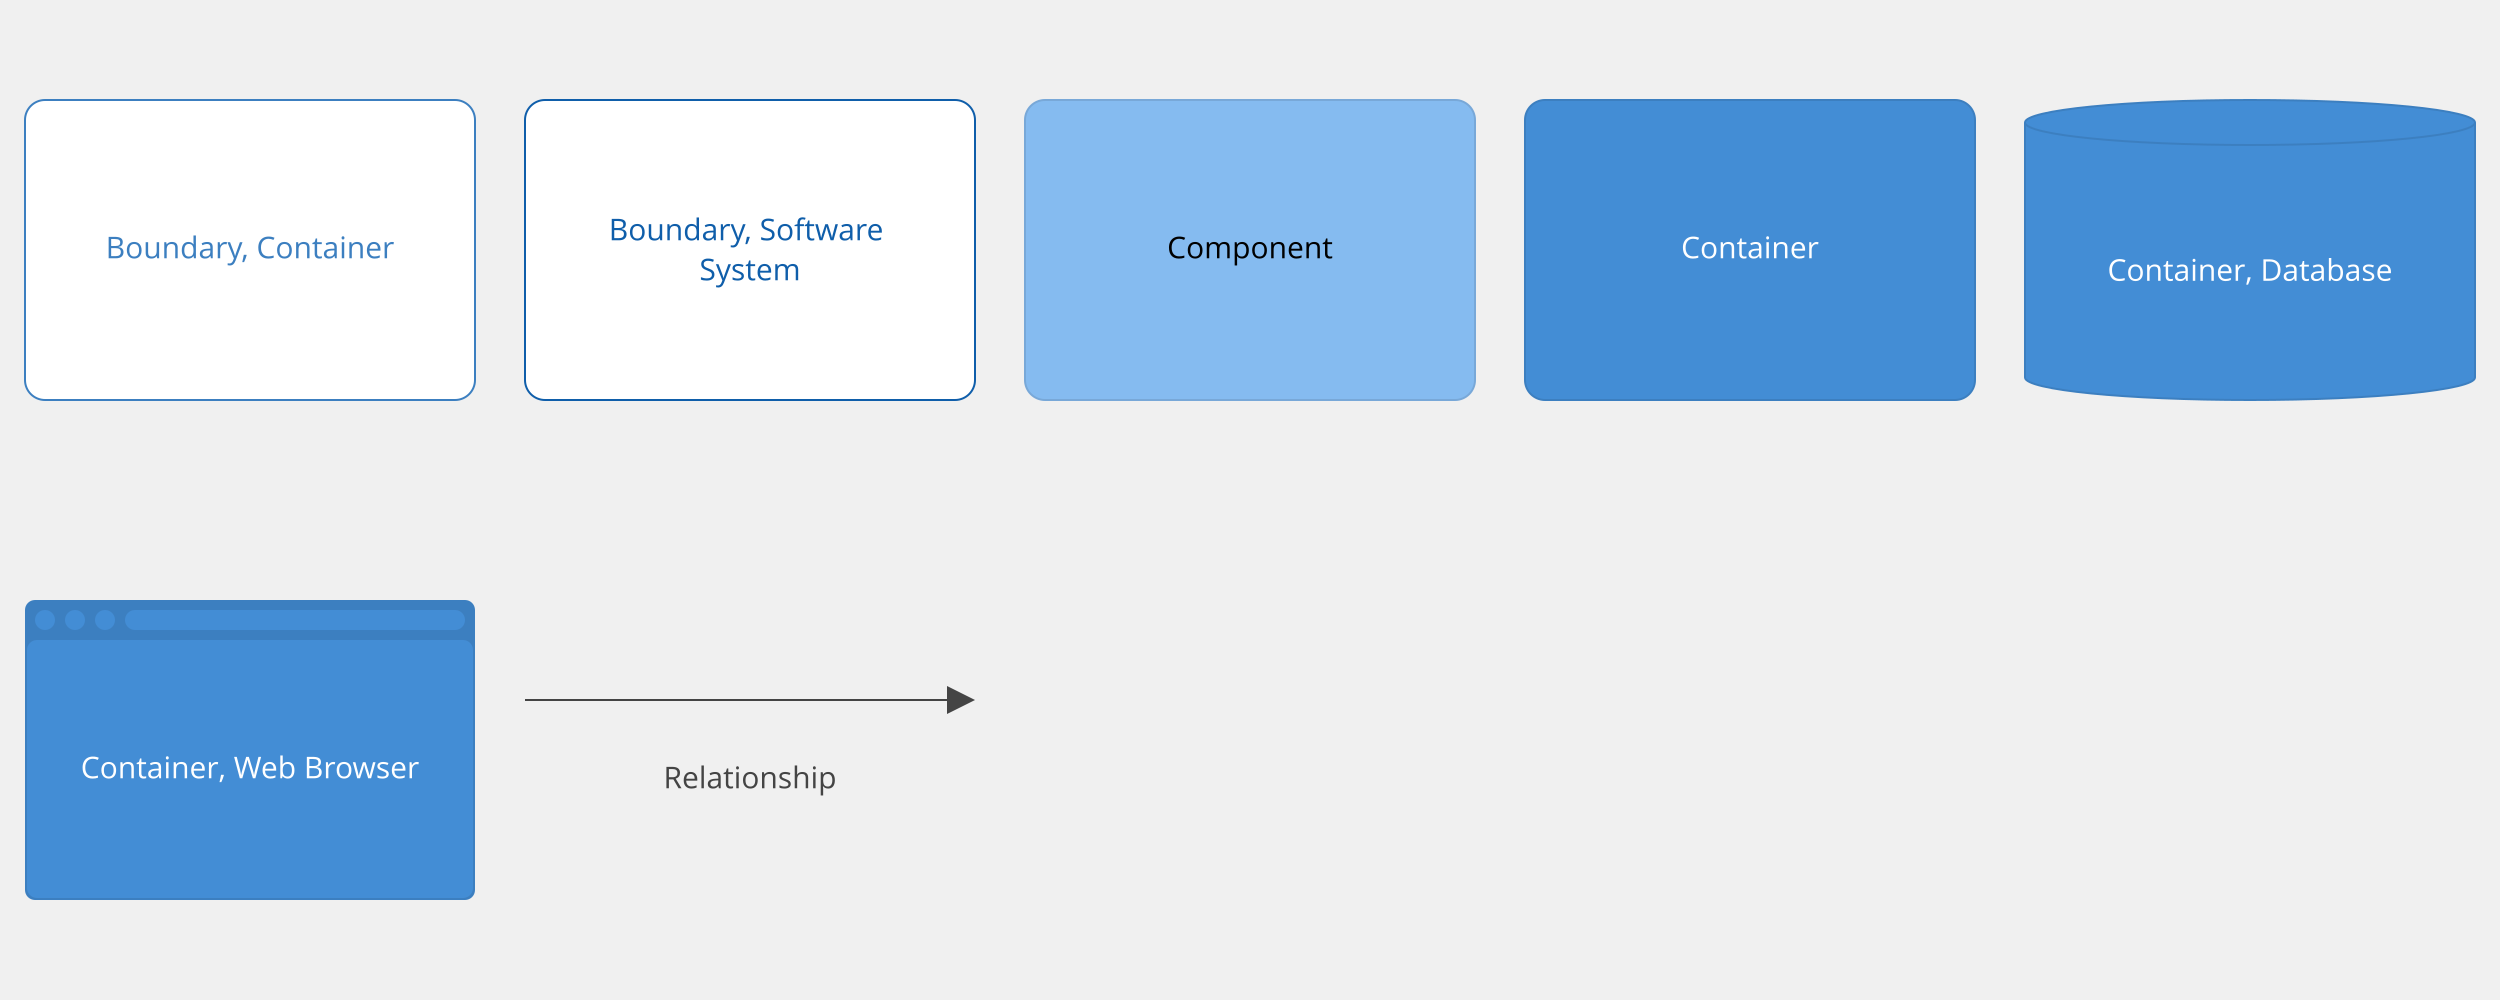
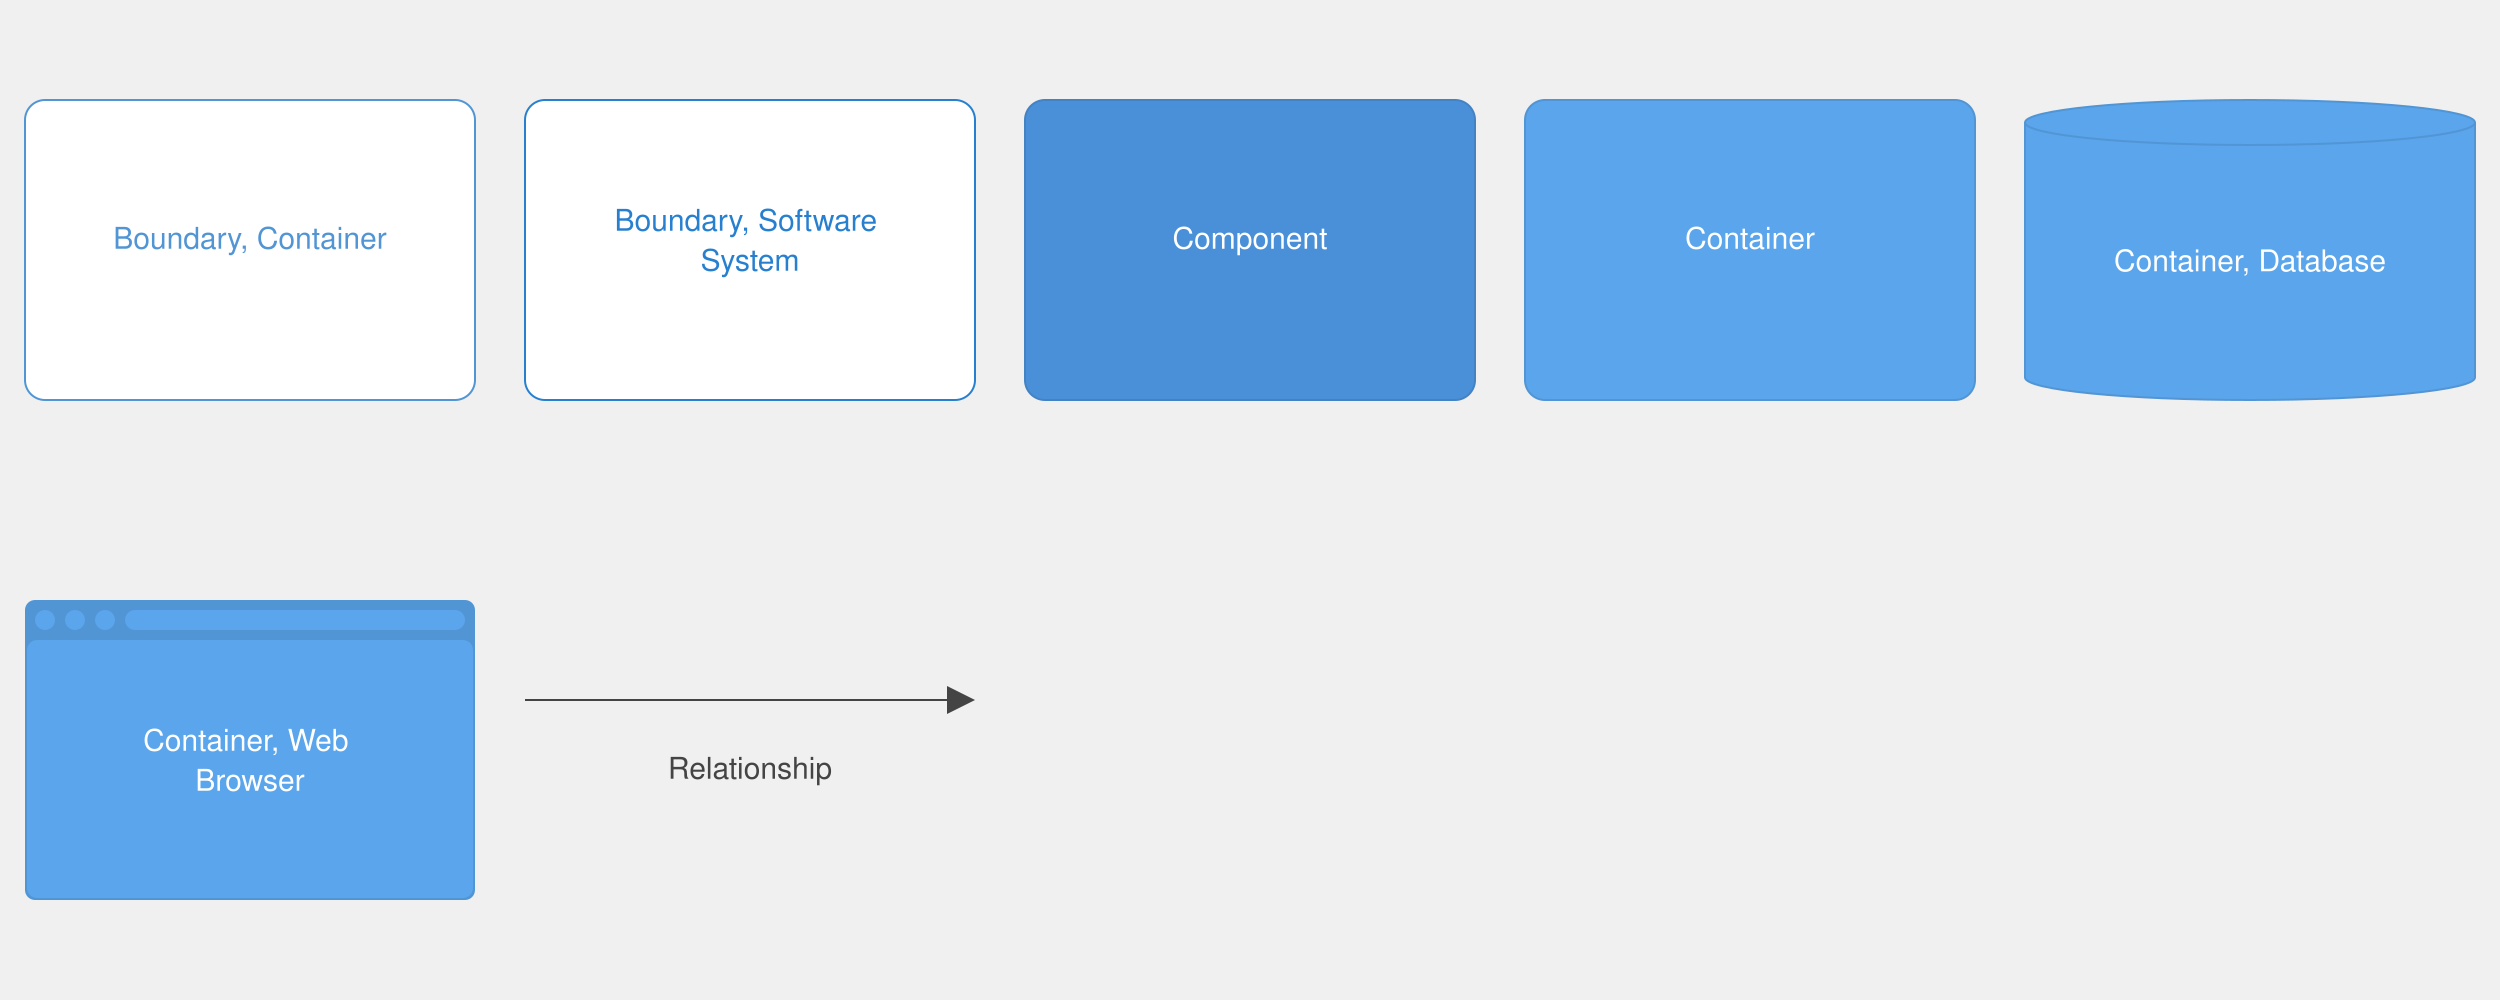
<svg xmlns="http://www.w3.org/2000/svg" version="1.1" viewBox="0 0 2500 1000" style="background: #ffffff">
  <g transform="translate(25,100)">
-     <rect width="450" height="300" rx="20" ry="20" x="0" y="0" fill="#ffffff" stroke-width="2" stroke="#3c7fc0" stroke-dasharray="" />
-     <text x="225" y="95" text-anchor="middle" dominant-baseline="hanging" fill="#3c7fc0" font-size="30px" font-family="Open Sans, Tahoma, Arial">
+     <rect width="450" height="300" rx="20" ry="20" x="0" y="0" fill="#ffffff" stroke-width="2" stroke="#5195d4" stroke-dasharray="" />
+     <text x="225" y="95" text-anchor="middle" dominant-baseline="hanging" fill="#5195d4" font-size="30px" font-family="Tahoma, Verdana, Helvetica, Arial">
      <tspan x="225" dy="40px">Boundary, Container</tspan>
    </text>
  </g>
  <g transform="translate(525,100)">
-     <rect width="450" height="300" rx="20" ry="20" x="0" y="0" fill="#ffffff" stroke-width="2" stroke="#0f5eaa" stroke-dasharray="" />
-     <text x="225" y="77" text-anchor="middle" dominant-baseline="hanging" fill="#0f5eaa" font-size="30px" font-family="Open Sans, Tahoma, Arial">
+     <rect width="450" height="300" rx="20" ry="20" x="0" y="0" fill="#ffffff" stroke-width="2" stroke="#2780cf" stroke-dasharray="" />
+     <text x="225" y="77" text-anchor="middle" dominant-baseline="hanging" fill="#2780cf" font-size="30px" font-family="Tahoma, Verdana, Helvetica, Arial">
      <tspan x="225" dy="40px">Boundary, Software</tspan>
      <tspan x="225" dy="40px">System</tspan>
    </text>
  </g>
  <g transform="translate(1025,100)">
-     <rect width="450" height="300" rx="20" ry="20" x="0" y="0" fill="#85bbf0" stroke-width="2" stroke="#78a8d8" stroke-dasharray="" />
-     <text x="225" y="95" text-anchor="middle" dominant-baseline="hanging" fill="#000000" font-size="30px" font-family="Open Sans, Tahoma, Arial">
+     <rect width="450" height="300" rx="20" ry="20" x="0" y="0" fill="#4a90d9" stroke-width="2" stroke="#4382c3" stroke-dasharray="" />
+     <text x="225" y="95" text-anchor="middle" dominant-baseline="hanging" fill="#ffffff" font-size="30px" font-family="Tahoma, Verdana, Helvetica, Arial">
      <tspan x="225" dy="40px">Component</tspan>
    </text>
  </g>
  <g transform="translate(1525,100)">
-     <rect width="450" height="300" rx="20" ry="20" x="0" y="0" fill="#438dd5" stroke-width="2" stroke="#3c7fc0" stroke-dasharray="" />
-     <text x="225" y="95" text-anchor="middle" dominant-baseline="hanging" fill="#ffffff" font-size="30px" font-family="Open Sans, Tahoma, Arial">
+     <rect width="450" height="300" rx="20" ry="20" x="0" y="0" fill="#5aa5eb" stroke-width="2" stroke="#5195d4" stroke-dasharray="" />
+     <text x="225" y="95" text-anchor="middle" dominant-baseline="hanging" fill="#ffffff" font-size="30px" font-family="Tahoma, Verdana, Helvetica, Arial">
      <tspan x="225" dy="40px">Container</tspan>
    </text>
  </g>
  <g transform="translate(2025,100)">
-     <path id="keyElementCylinderPath" d="M 0,22.5 a 225,22.5 0,0,0 450 0 a 225,22.5 0,0,0 -450 0 l 0,255 a 225,22.5 0,0,0 450 0 l 0,-255" fill="#438dd5" stroke-width="2" stroke="#3c7fc0" stroke-dasharray="" />
-     <text x="225" y="117.5" text-anchor="middle" dominant-baseline="hanging" fill="#ffffff" font-size="30px" font-family="Open Sans, Tahoma, Arial">
+     <path id="keyElementCylinderPath" d="M 0,22.5 a 225,22.5 0,0,0 450 0 a 225,22.5 0,0,0 -450 0 l 0,255 a 225,22.5 0,0,0 450 0 l 0,-255" fill="#5aa5eb" stroke-width="2" stroke="#5195d4" stroke-dasharray="" />
+     <text x="225" y="117.5" text-anchor="middle" dominant-baseline="hanging" fill="#ffffff" font-size="30px" font-family="Tahoma, Verdana, Helvetica, Arial">
      <tspan x="225" dy="40px">Container, Database</tspan>
    </text>
  </g>
  <g transform="translate(25,600)">
-     <rect width="450" height="300" rx="10" ry="10" x="0" y="0" fill="#3c7fc0" stroke-width="0" stroke="#3c7fc0" stroke-dasharray="" />
-     <rect width="446" height="258" rx="10" ry="10" x="2" y="40" fill="#438dd5" stroke-width="0" />
-     <rect width="340" height="20" rx="10" ry="10" x="100" y="10" fill="#438dd5" stroke-width="0" />
-     <ellipse cx="20" cy="20" rx="10" ry="10" fill="#438dd5" stroke-width="0" />
-     <ellipse cx="50" cy="20" rx="10" ry="10" fill="#438dd5" stroke-width="0" />
-     <ellipse cx="80" cy="20" rx="10" ry="10" fill="#438dd5" stroke-width="0" />
-     <text x="225" y="115" text-anchor="middle" dominant-baseline="hanging" fill="#ffffff" font-size="30px" font-family="Open Sans, Tahoma, Arial">
-       <tspan x="225" dy="40px">Container, Web Browser</tspan>
+     <rect width="450" height="300" rx="10" ry="10" x="0" y="0" fill="#5195d4" stroke-width="0" stroke="#5195d4" stroke-dasharray="" />
+     <rect width="446" height="258" rx="10" ry="10" x="2" y="40" fill="#5aa5eb" stroke-width="0" />
+     <rect width="340" height="20" rx="10" ry="10" x="100" y="10" fill="#5aa5eb" stroke-width="0" />
+     <ellipse cx="20" cy="20" rx="10" ry="10" fill="#5aa5eb" stroke-width="0" />
+     <ellipse cx="50" cy="20" rx="10" ry="10" fill="#5aa5eb" stroke-width="0" />
+     <ellipse cx="80" cy="20" rx="10" ry="10" fill="#5aa5eb" stroke-width="0" />
+     <text x="225" y="97" text-anchor="middle" dominant-baseline="hanging" fill="#ffffff" font-size="30px" font-family="Tahoma, Verdana, Helvetica, Arial">
+       <tspan x="225" dy="40px">Container, Web</tspan>
+       <tspan x="225" dy="40px">Browser</tspan>
    </text>
  </g>
  <g transform="translate(525,670)">
    <path d="M422,0 L422,44 L450,30 L 422,16" style="fill:#444444" />
    <path d="M0,30 L422,30" style="stroke:#444444; stroke-width: 2; fill: none; stroke-dasharray: ;" />
-     <text x="225" y="55" text-anchor="middle" dominant-baseline="hanging" fill="#444444" font-size="30px" font-family="Open Sans, Tahoma, Arial">
+     <text x="225" y="55" text-anchor="middle" dominant-baseline="hanging" fill="#444444" font-size="30px" font-family="Tahoma, Verdana, Helvetica, Arial">
      <tspan x="225" dy="40px">Relationship</tspan>
    </text>
  </g>
</svg>
